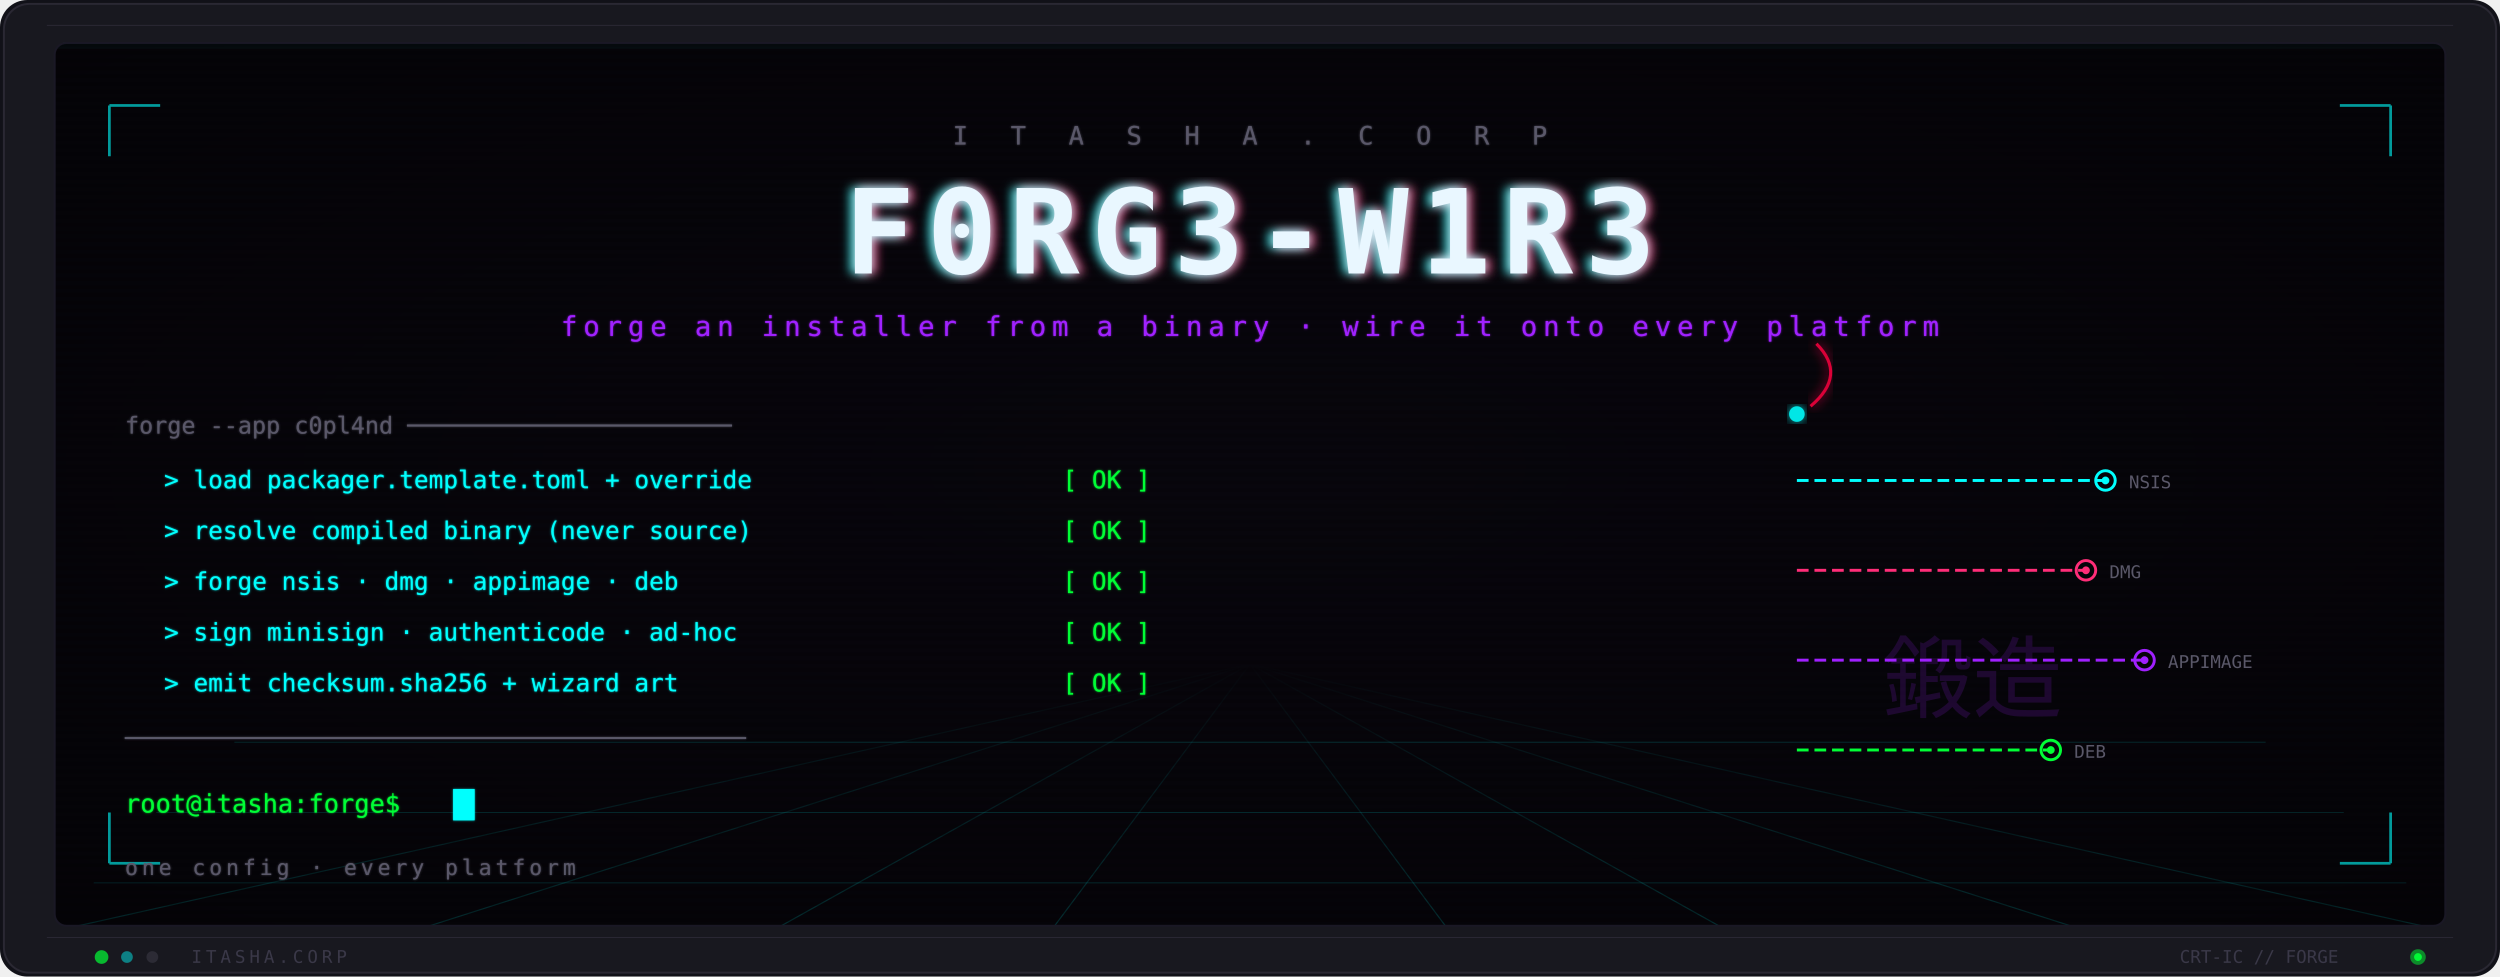
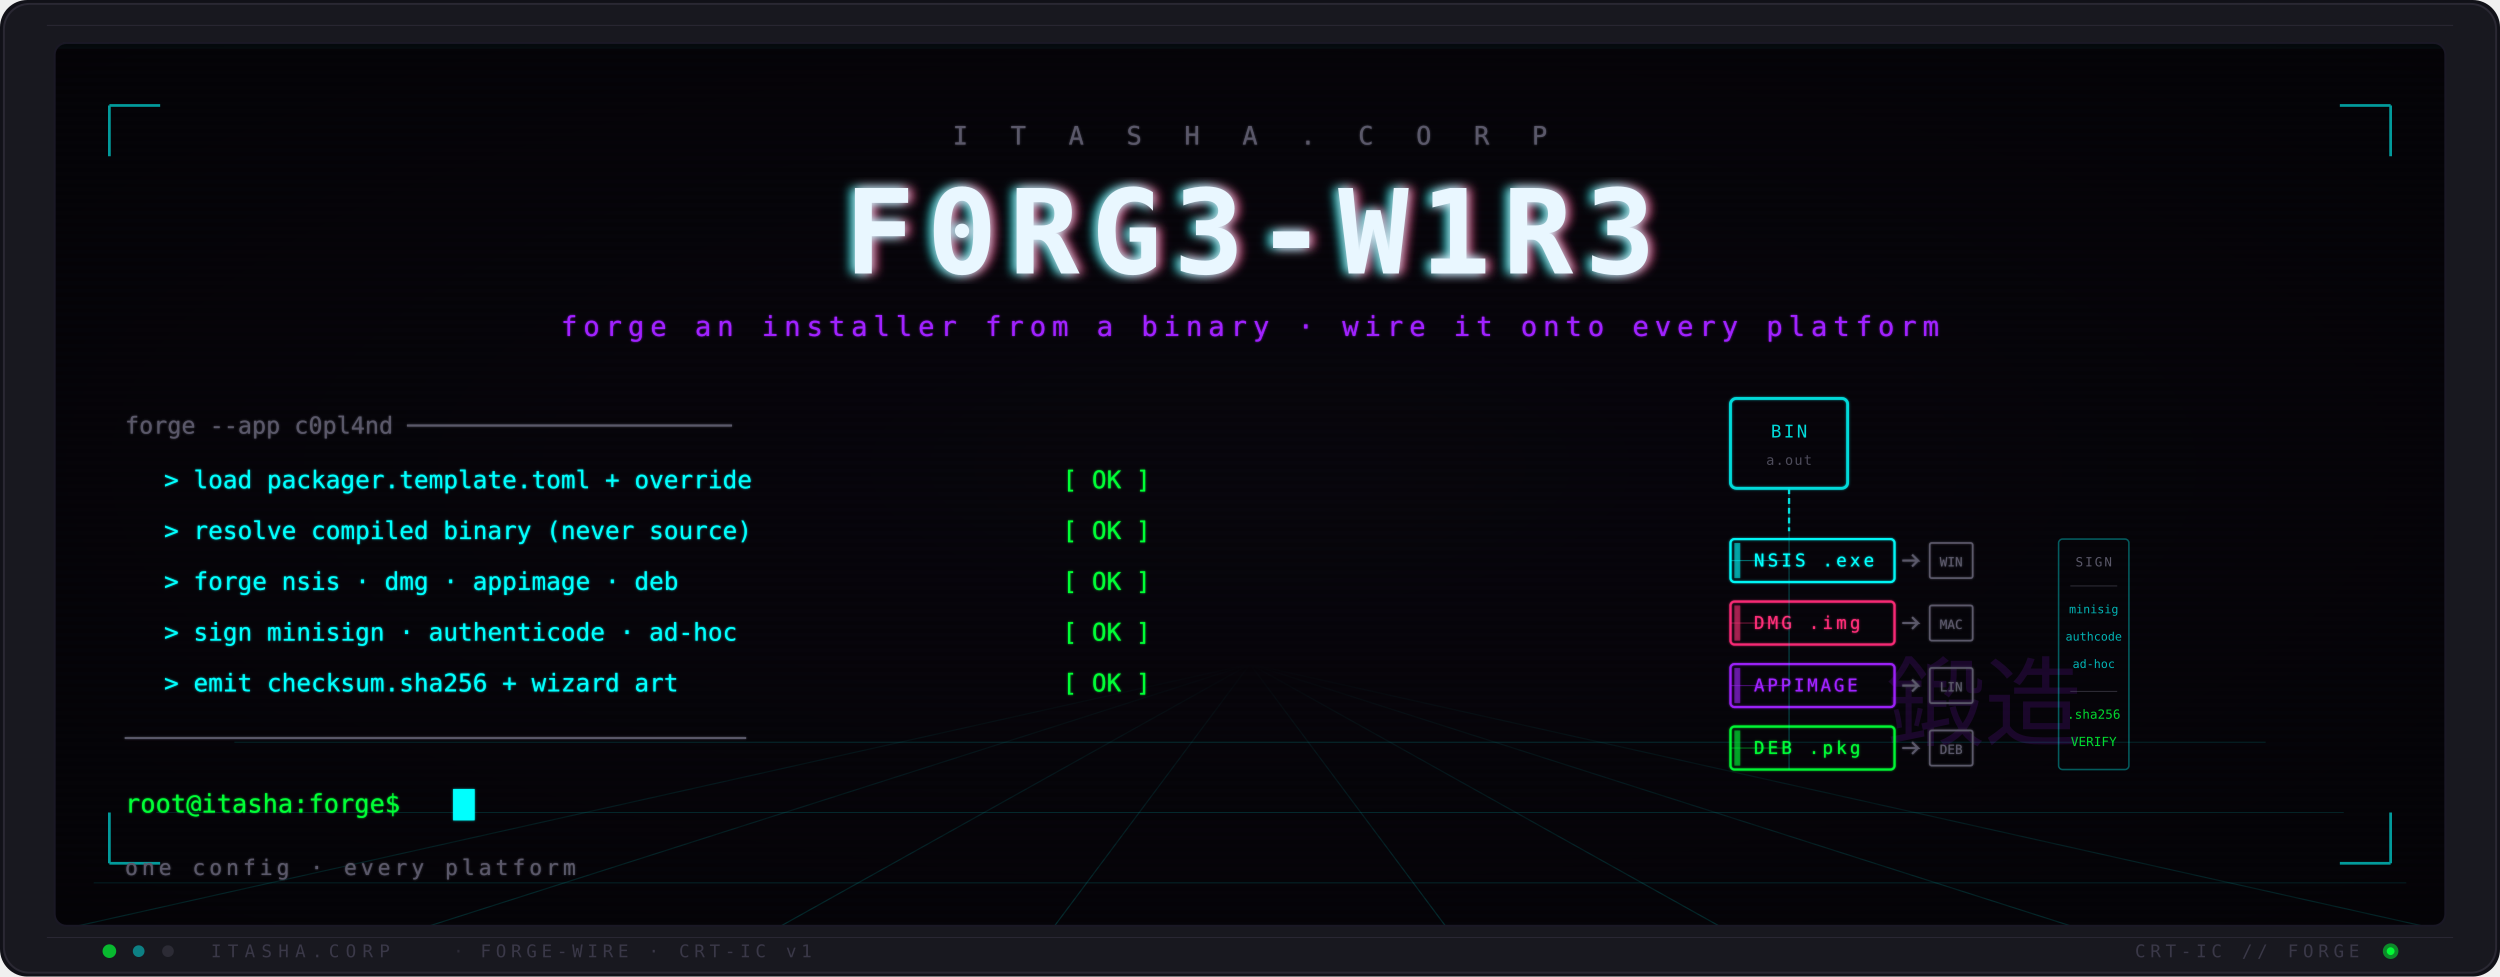
<svg xmlns="http://www.w3.org/2000/svg" viewBox="0 0 1280 500" width="1280" height="500" role="img" aria-label="F0RG3-W1R3 — forge an installer from a binary, wire it onto every platform">
  <defs>
    <pattern id="scan" patternUnits="userSpaceOnUse" width="1280" height="4">
      <rect width="1280" height="2" fill="transparent" />
      <rect y="2" width="1280" height="2" fill="rgba(0,0,0,0.16)" />
    </pattern>
    <radialGradient id="vig" cx="50%" cy="48%" r="72%">
      <stop offset="0%" stop-color="transparent" />
      <stop offset="100%" stop-color="rgba(0,0,0,0.46)" />
    </radialGradient>
    <linearGradient id="grid" x1="0" y1="0" x2="0" y2="1">
      <stop offset="0%" stop-color="#00fffe" stop-opacity="0" />
      <stop offset="100%" stop-color="#00fffe" stop-opacity="0.5" />
    </linearGradient>
    <filter id="phos">
      <feGaussianBlur in="SourceGraphic" stdDeviation="0.7" result="b" />
      <feMerge>
        <feMergeNode in="b" />
        <feMergeNode in="SourceGraphic" />
      </feMerge>
    </filter>
    <filter id="soft">
      <feGaussianBlur stdDeviation="2.4" />
    </filter>
    <filter id="glow">
      <feGaussianBlur stdDeviation="2.6" result="b" />
      <feMerge>
        <feMergeNode in="b" />
        <feMergeNode in="SourceGraphic" />
      </feMerge>
    </filter>
    <clipPath id="sc">
      <rect x="28" y="22" width="1224" height="452" rx="6" />
    </clipPath>
  </defs>
  <style>
    text { font-family: 'SF Mono','Fira Code','Cascadia Code','JetBrains Mono',Consolas,monospace; }
    @keyframes sweep { 0% { transform: translateY(0); } 100% { transform: translateY(452px); } }
    @keyframes flicker { 0%,96%,100% { opacity: 1; } 97% { opacity: 0.97; } 98% { opacity: 0.995; } }
    @keyframes bootReveal { 0% { opacity: 0; } 100% { opacity: 0.92; } }
    @keyframes curBlink { 0%,50% { opacity: 1; } 51%,100% { opacity: 0; } }
    @keyframes heartbeat { 0%,100% { r: 4; opacity: 0.55; } 15% { r: 5; opacity: 0.95; } 30% { r: 4; opacity: 0.55; } 50% { r: 4.4; opacity: 0.8; } }
    @keyframes edgeGlow { 0% { stroke-dashoffset: 3340; } 100% { stroke-dashoffset: 0; } }
    @keyframes phosphorBloom { 0%,100% { opacity: 0; } 50% { opacity: 0.02; } }
    @keyframes signalPulse { 0% { stroke-dashoffset: 18; opacity: 0.85; } 100% { stroke-dashoffset: 0; opacity: 0.3; } }
    @keyframes nodeBlink { 0%,100% { opacity: 0.9; } 50% { opacity: 0.35; } }
    @media (prefers-reduced-motion: reduce) { * { animation: none !important; } }
  </style>
  <rect x="0" y="0" width="1280" height="500" rx="14" fill="#111118" />
  <rect x="2" y="2" width="1276" height="496" rx="13" fill="#18181f" stroke="#2a2833" stroke-width="1" />
  <line x1="24" y1="13" x2="1256" y2="13" stroke="#2a2833" stroke-width="0.5" />
  <line x1="24" y1="480" x2="1256" y2="480" stroke="#2a2833" stroke-width="0.5" />
  <rect x="28" y="22" width="1224" height="452" rx="6" fill="#08060d" />
  <g clip-path="url(#sc)">
    <g stroke="url(#grid)" stroke-width="0.6" opacity="0.5">
      <line x1="640" y1="340" x2="40" y2="474" />
      <line x1="640" y1="340" x2="220" y2="474" />
      <line x1="640" y1="340" x2="400" y2="474" />
      <line x1="640" y1="340" x2="540" y2="474" />
      <line x1="640" y1="340" x2="640" y2="474" />
      <line x1="640" y1="340" x2="740" y2="474" />
      <line x1="640" y1="340" x2="880" y2="474" />
      <line x1="640" y1="340" x2="1060" y2="474" />
      <line x1="640" y1="340" x2="1240" y2="474" />
    </g>
    <g stroke="#00fffe" stroke-width="0.5" opacity="0.22">
      <line x1="120" y1="380" x2="1160" y2="380" />
      <line x1="80" y1="416" x2="1200" y2="416" />
      <line x1="48" y1="452" x2="1232" y2="452" />
    </g>
    <rect x="28" y="22" width="1224" height="3" fill="#00fffe" opacity="0.05" style="animation: sweep 9s linear infinite;" />
    <rect x="28" y="22" width="1224" height="452" fill="#ffffff" opacity="0" style="animation: phosphorBloom 8s ease-in-out infinite;" />
  </g>
  <rect x="28" y="22" width="1224" height="452" rx="6" fill="url(#scan)" />
  <rect x="28" y="22" width="1224" height="452" rx="6" fill="url(#vig)" />
  <rect x="28" y="22" width="1224" height="452" rx="6" fill="none" stroke="#00fffe" stroke-width="1" opacity="0.07" stroke-dasharray="22,3318" style="animation: edgeGlow 11s linear infinite;" />
  <rect x="28" y="22" width="1224" height="452" rx="6" fill="none" stroke="#1a1825" />
  <g stroke="#00fffe" stroke-width="1.4" fill="none" opacity="0.6">
    <path d="M56 54 h26 M56 54 v26" />
    <path d="M1224 54 h-26 M1224 54 v26" />
    <path d="M56 442 h26 M56 442 v-26" />
    <path d="M1224 442 h-26 M1224 442 v-26" />
  </g>
  <g style="animation: flicker 7s infinite;">
    <text x="640" y="74" text-anchor="middle" font-size="13" fill="#5a5869" letter-spacing="7" filter="url(#phos)">I T A S H A . C O R P</text>
    <g font-size="60" font-weight="bold" letter-spacing="6" text-anchor="middle">
      <text x="643" y="140" fill="#ff2d78" opacity="0.55" filter="url(#soft)">F0RG3-W1R3</text>
      <text x="637" y="140" fill="#00fffe" opacity="0.55" filter="url(#soft)">F0RG3-W1R3</text>
      <text x="640" y="140" fill="#e9f7ff" filter="url(#glow)">F0RG3-W1R3</text>
    </g>
    <text x="640" y="172" text-anchor="middle" font-size="14" fill="#a020ff" letter-spacing="3" filter="url(#phos)">forge an installer from a binary · wire it onto every platform</text>
    <g filter="url(#phos)">
      <text x="64" y="222" font-size="12" fill="#5a5869">forge --app c0pl4nd ───────────────────────</text>
      <text x="84" y="250" font-size="12.5" fill="#00fffe" style="animation: bootReveal 0.35s ease-out 0.2s both;">&gt; load packager.template.toml + override</text>
      <text x="544" y="250" font-size="12.5" fill="#01fe36" style="animation: bootReveal 0.35s ease-out 0.2s both;">[ OK ]</text>
      <text x="84" y="276" font-size="12.5" fill="#00fffe" style="animation: bootReveal 0.35s ease-out 0.5s both;">&gt; resolve compiled binary (never source)</text>
      <text x="544" y="276" font-size="12.5" fill="#01fe36" style="animation: bootReveal 0.35s ease-out 0.5s both;">[ OK ]</text>
      <text x="84" y="302" font-size="12.5" fill="#00fffe" style="animation: bootReveal 0.35s ease-out 0.8s both;">&gt; forge  nsis · dmg · appimage · deb</text>
      <text x="544" y="302" font-size="12.5" fill="#01fe36" style="animation: bootReveal 0.35s ease-out 0.8s both;">[ OK ]</text>
      <text x="84" y="328" font-size="12.5" fill="#00fffe" style="animation: bootReveal 0.35s ease-out 1.1s both;">&gt; sign  minisign · authenticode · ad-hoc</text>
      <text x="544" y="328" font-size="12.5" fill="#01fe36" style="animation: bootReveal 0.35s ease-out 1.1s both;">[ OK ]</text>
      <text x="84" y="354" font-size="12.5" fill="#00fffe" style="animation: bootReveal 0.35s ease-out 1.4s both;">&gt; emit  checksum.sha256 + wizard art</text>
      <text x="544" y="354" font-size="12.5" fill="#01fe36" style="animation: bootReveal 0.35s ease-out 1.4s both;">[ OK ]</text>
      <text x="64" y="382" font-size="12" fill="#5a5869">────────────────────────────────────────────</text>
      <text x="64" y="416" font-size="13" fill="#01fe36">root@itasha:forge$</text>
      <rect x="232" y="404" width="11" height="16" fill="#00fffe" style="animation: curBlink 1.1s step-end infinite;" />
      <text x="64" y="448" font-size="11" fill="#5a5869" letter-spacing="2">one config · every platform</text>
    </g>
-     <g transform="translate(872, 206)">
-       <text x="92" y="158" fill="#a020ff" font-size="46" opacity="0.16" font-family="'Noto Sans JP','Yu Gothic',sans-serif">鍛造</text>
-       <line x1="48" y1="6" x2="48" y2="196" stroke="#00fffe" stroke-width="2.4" filter="url(#glow)" />
-       <circle cx="48" cy="6" r="4" fill="#00fffe" opacity="0.9" filter="url(#glow)" />
-       <path d="M55 2 Q74 -14 58 -30" fill="none" stroke="#ff0040" stroke-width="1.6" opacity="0.85" filter="url(#glow)" />
-       <g>
-         <line x1="48" y1="40" x2="206" y2="40" stroke="#00fffe" stroke-width="1.5" stroke-dasharray="6,3" style="animation: signalPulse 1.6s linear infinite;" />
-         <circle cx="206" cy="40" r="5" fill="none" stroke="#00fffe" stroke-width="1.5" style="animation: nodeBlink 2s ease-in-out infinite;" />
-         <circle cx="206" cy="40" r="2" fill="#00fffe" style="animation: nodeBlink 2s ease-in-out infinite;" />
-         <text x="218" y="44" fill="#5a5869" font-size="9">NSIS</text>
+     <g transform="translate(880, 198)" style="animation: flicker 9s infinite;">
+       <text x="86" y="180" fill="#a020ff" font-size="50" opacity="0.14" font-family="'Noto Sans JP','Yu Gothic',sans-serif">鍛造</text>
+       <g opacity="0.85">
+         <rect x="6" y="6" width="60" height="46" rx="3" fill="none" stroke="#00fffe" stroke-width="1.4" filter="url(#phos)" />
+         <text x="36" y="26" text-anchor="middle" font-size="9" fill="#00fffe" letter-spacing="1.2">BIN</text>
+         <text x="36" y="40" text-anchor="middle" font-size="7" fill="#5a5869" letter-spacing="0.6">a.out</text>
+         <line x1="36" y1="52" x2="36" y2="74" stroke="#00fffe" stroke-width="1.2" stroke-dasharray="3,2" style="animation: signalPulse 1.6s linear infinite;" />
      </g>
-       <g>
-         <line x1="48" y1="86" x2="196" y2="86" stroke="#ff2d78" stroke-width="1.5" stroke-dasharray="6,3" style="animation: signalPulse 2s linear infinite;" />
-         <circle cx="196" cy="86" r="5" fill="none" stroke="#ff2d78" stroke-width="1.5" style="animation: nodeBlink 2s ease-in-out 0.4s infinite;" />
-         <circle cx="196" cy="86" r="2" fill="#ff2d78" style="animation: nodeBlink 2s ease-in-out 0.4s infinite;" />
-         <text x="208" y="90" fill="#5a5869" font-size="9">DMG</text>
+       <g transform="translate(0, 78)" filter="url(#phos)">
+         <rect x="6" y="0" width="84" height="22" rx="2" fill="none" stroke="#00fffe" stroke-width="1.1" opacity="0.9" />
+         <rect x="8" y="2" width="3" height="18" fill="#00fffe" opacity="0.4" />
+         <text x="18" y="14" font-size="9" fill="#00fffe" letter-spacing="1.6">NSIS .exe</text>
+         <path d="M94 11 l8 0 l-3 -3 m3 3 l-3 3" stroke="#5a5869" stroke-width="1" fill="none" />
+         <rect x="108" y="2" width="22" height="18" rx="1" fill="none" stroke="#5a5869" stroke-width="0.8" />
+         <text x="119" y="14" text-anchor="middle" font-size="6.5" fill="#5a5869">WIN</text>
      </g>
-       <g>
-         <line x1="48" y1="132" x2="226" y2="132" stroke="#a020ff" stroke-width="1.5" stroke-dasharray="6,3" style="animation: signalPulse 2.4s linear infinite;" />
-         <circle cx="226" cy="132" r="5" fill="none" stroke="#a020ff" stroke-width="1.5" style="animation: nodeBlink 2s ease-in-out 0.8s infinite;" />
-         <circle cx="226" cy="132" r="2" fill="#a020ff" style="animation: nodeBlink 2s ease-in-out 0.8s infinite;" />
-         <text x="238" y="136" fill="#5a5869" font-size="9">APPIMAGE</text>
+       <g transform="translate(0, 110)" filter="url(#phos)">
+         <rect x="6" y="0" width="84" height="22" rx="2" fill="none" stroke="#ff2d78" stroke-width="1.1" opacity="0.9" />
+         <rect x="8" y="2" width="3" height="18" fill="#ff2d78" opacity="0.4" />
+         <text x="18" y="14" font-size="9" fill="#ff2d78" letter-spacing="1.6">DMG .img</text>
+         <path d="M94 11 l8 0 l-3 -3 m3 3 l-3 3" stroke="#5a5869" stroke-width="1" fill="none" />
+         <rect x="108" y="2" width="22" height="18" rx="1" fill="none" stroke="#5a5869" stroke-width="0.8" />
+         <text x="119" y="14" text-anchor="middle" font-size="6.5" fill="#5a5869">MAC</text>
      </g>
-       <g>
-         <line x1="48" y1="178" x2="178" y2="178" stroke="#01fe36" stroke-width="1.5" stroke-dasharray="6,3" style="animation: signalPulse 2.8s linear infinite;" />
-         <circle cx="178" cy="178" r="5" fill="none" stroke="#01fe36" stroke-width="1.5" style="animation: nodeBlink 2s ease-in-out 1.2s infinite;" />
-         <circle cx="178" cy="178" r="2" fill="#01fe36" style="animation: nodeBlink 2s ease-in-out 1.2s infinite;" />
-         <text x="190" y="182" fill="#5a5869" font-size="9">DEB</text>
+       <g transform="translate(0, 142)" filter="url(#phos)">
+         <rect x="6" y="0" width="84" height="22" rx="2" fill="none" stroke="#a020ff" stroke-width="1.1" opacity="0.9" />
+         <rect x="8" y="2" width="3" height="18" fill="#a020ff" opacity="0.4" />
+         <text x="18" y="14" font-size="9" fill="#a020ff" letter-spacing="1.4">APPIMAGE</text>
+         <path d="M94 11 l8 0 l-3 -3 m3 3 l-3 3" stroke="#5a5869" stroke-width="1" fill="none" />
+         <rect x="108" y="2" width="22" height="18" rx="1" fill="none" stroke="#5a5869" stroke-width="0.8" />
+         <text x="119" y="14" text-anchor="middle" font-size="6.5" fill="#5a5869">LIN</text>
+       </g>
+       <g transform="translate(0, 174)" filter="url(#phos)">
+         <rect x="6" y="0" width="84" height="22" rx="2" fill="none" stroke="#01fe36" stroke-width="1.1" opacity="0.9" />
+         <rect x="8" y="2" width="3" height="18" fill="#01fe36" opacity="0.4" />
+         <text x="18" y="14" font-size="9" fill="#01fe36" letter-spacing="1.6">DEB .pkg</text>
+         <path d="M94 11 l8 0 l-3 -3 m3 3 l-3 3" stroke="#5a5869" stroke-width="1" fill="none" />
+         <rect x="108" y="2" width="22" height="18" rx="1" fill="none" stroke="#5a5869" stroke-width="0.8" />
+         <text x="119" y="14" text-anchor="middle" font-size="6.5" fill="#5a5869">DEB</text>
+       </g>
+       <line x1="36" y1="52" x2="36" y2="196" stroke="#00fffe" stroke-width="0.6" opacity="0.25" />
+       <line x1="36" y1="89" x2="6" y2="89" stroke="#00fffe" stroke-width="0.6" opacity="0.4" />
+       <line x1="36" y1="121" x2="6" y2="121" stroke="#ff2d78" stroke-width="0.6" opacity="0.4" />
+       <line x1="36" y1="153" x2="6" y2="153" stroke="#a020ff" stroke-width="0.6" opacity="0.4" />
+       <line x1="36" y1="185" x2="6" y2="185" stroke="#01fe36" stroke-width="0.6" opacity="0.4" />
+       <g transform="translate(174, 78)" style="animation: nodeBlink 3s ease-in-out infinite;">
+         <rect x="0" y="0" width="36" height="118" rx="2" fill="none" stroke="#00fffe" stroke-width="0.8" opacity="0.35" />
+         <text x="18" y="14" text-anchor="middle" font-size="6.5" fill="#5a5869" letter-spacing="1">SIGN</text>
+         <line x1="6" y1="24" x2="30" y2="24" stroke="#5a5869" stroke-width="0.5" opacity="0.5" />
+         <text x="18" y="38" text-anchor="middle" font-size="6" fill="#00fffe" opacity="0.7">minisig</text>
+         <text x="18" y="52" text-anchor="middle" font-size="6" fill="#00fffe" opacity="0.7">authcode</text>
+         <text x="18" y="66" text-anchor="middle" font-size="6" fill="#00fffe" opacity="0.7">ad-hoc</text>
+         <line x1="6" y1="78" x2="30" y2="78" stroke="#5a5869" stroke-width="0.5" opacity="0.5" />
+         <text x="18" y="92" text-anchor="middle" font-size="6.5" fill="#01fe36" opacity="0.85">.sha256</text>
+         <text x="18" y="106" text-anchor="middle" font-size="6.5" fill="#01fe36" opacity="0.85">VERIFY</text>
      </g>
    </g>
  </g>
-   <g transform="translate(0,16)">
-     <circle cx="52" cy="474" r="3.5" fill="#01fe36" opacity="0.7" style="animation: heartbeat 2.4s ease-in-out infinite;" />
-     <circle cx="65" cy="474" r="3" fill="#00fffe" opacity="0.45" />
-     <circle cx="78" cy="474" r="3" fill="#5a5869" opacity="0.3" />
-     <text x="98" y="477" font-size="9" fill="#3a3848" letter-spacing="2">ITASHA.CORP</text>
-     <text x="1116" y="477" font-size="9" fill="#3a3848">CRT-IC // FORGE</text>
-     <circle cx="1238" cy="474" r="4" fill="#01fe36" opacity="0.5" />
-     <circle cx="1238" cy="474" r="2" fill="#01fe36" opacity="0.95" style="animation: heartbeat 2.4s ease-in-out infinite;" />
+   <g>
+     <circle cx="56" cy="487" r="3.5" fill="#01fe36" opacity="0.7" style="animation: heartbeat 2.4s ease-in-out infinite;" />
+     <circle cx="71" cy="487" r="3" fill="#00fffe" opacity="0.45" />
+     <circle cx="86" cy="487" r="3" fill="#5a5869" opacity="0.3" />
+     <text x="108" y="487" font-size="9" fill="#3a3848" letter-spacing="3.2" dominant-baseline="central">ITASHA.CORP</text>
+     <text x="232" y="487" font-size="9" fill="#2c2a37" dominant-baseline="central">·</text>
+     <text x="246" y="487" font-size="9" fill="#3a3848" letter-spacing="2.4" dominant-baseline="central">FORGE-WIRE · CRT-IC v1</text>
+     <text x="1208" y="487" font-size="9" fill="#3a3848" letter-spacing="2.4" dominant-baseline="central" text-anchor="end">CRT-IC // FORGE</text>
+     <circle cx="1224" cy="487" r="4" fill="#01fe36" opacity="0.5" />
+     <circle cx="1224" cy="487" r="2" fill="#01fe36" opacity="0.95" style="animation: heartbeat 2.4s ease-in-out infinite;" />
  </g>
</svg>
